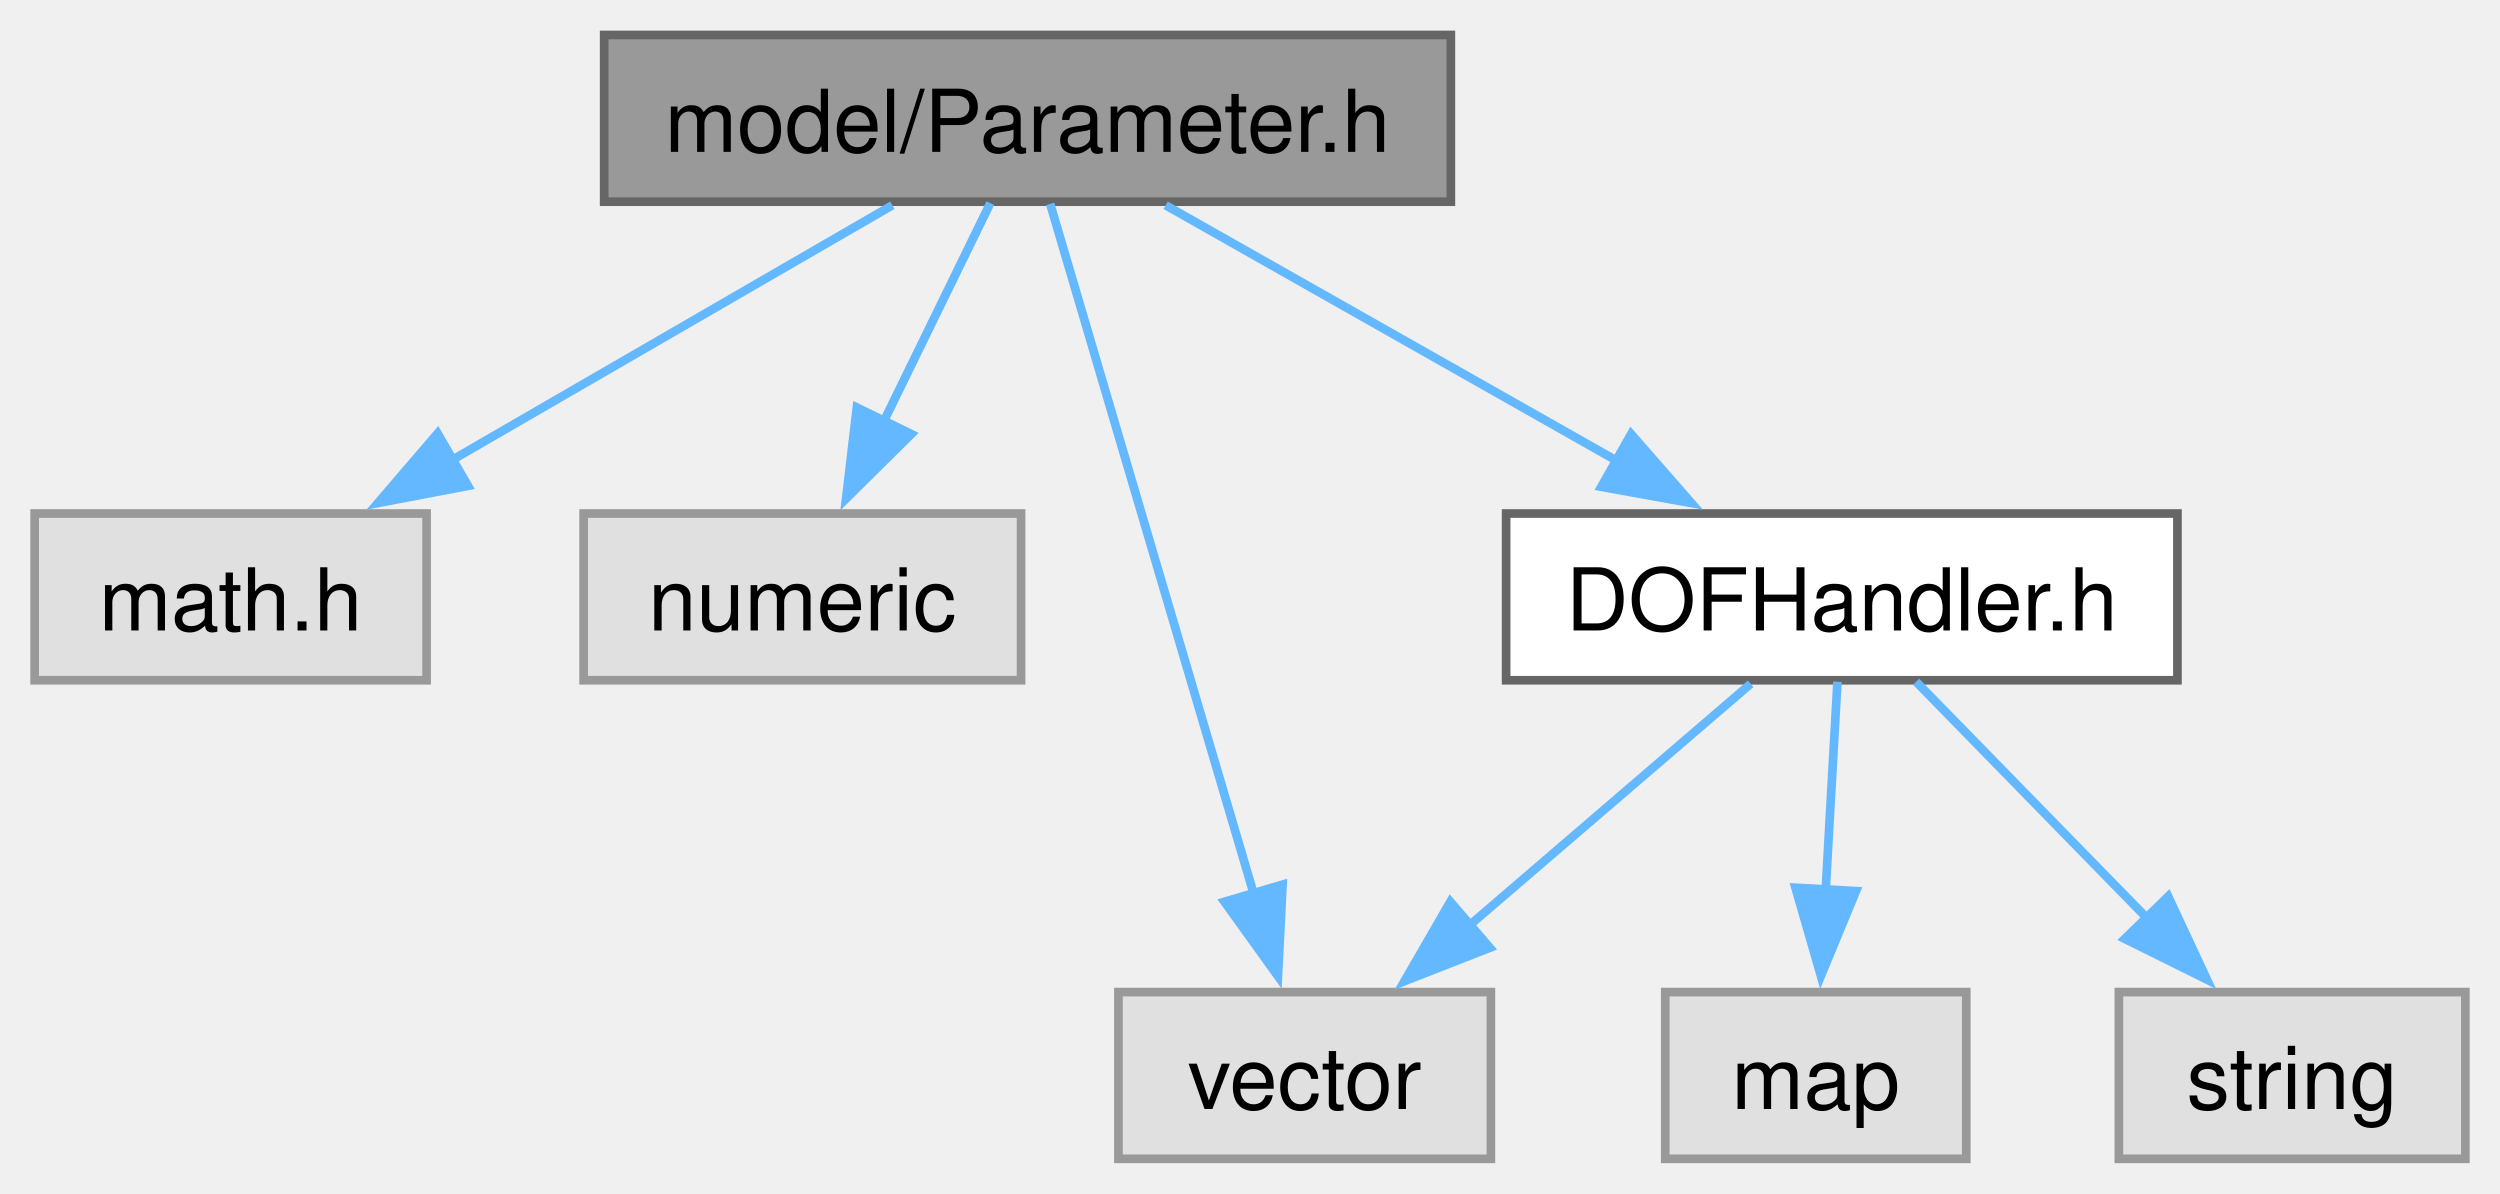
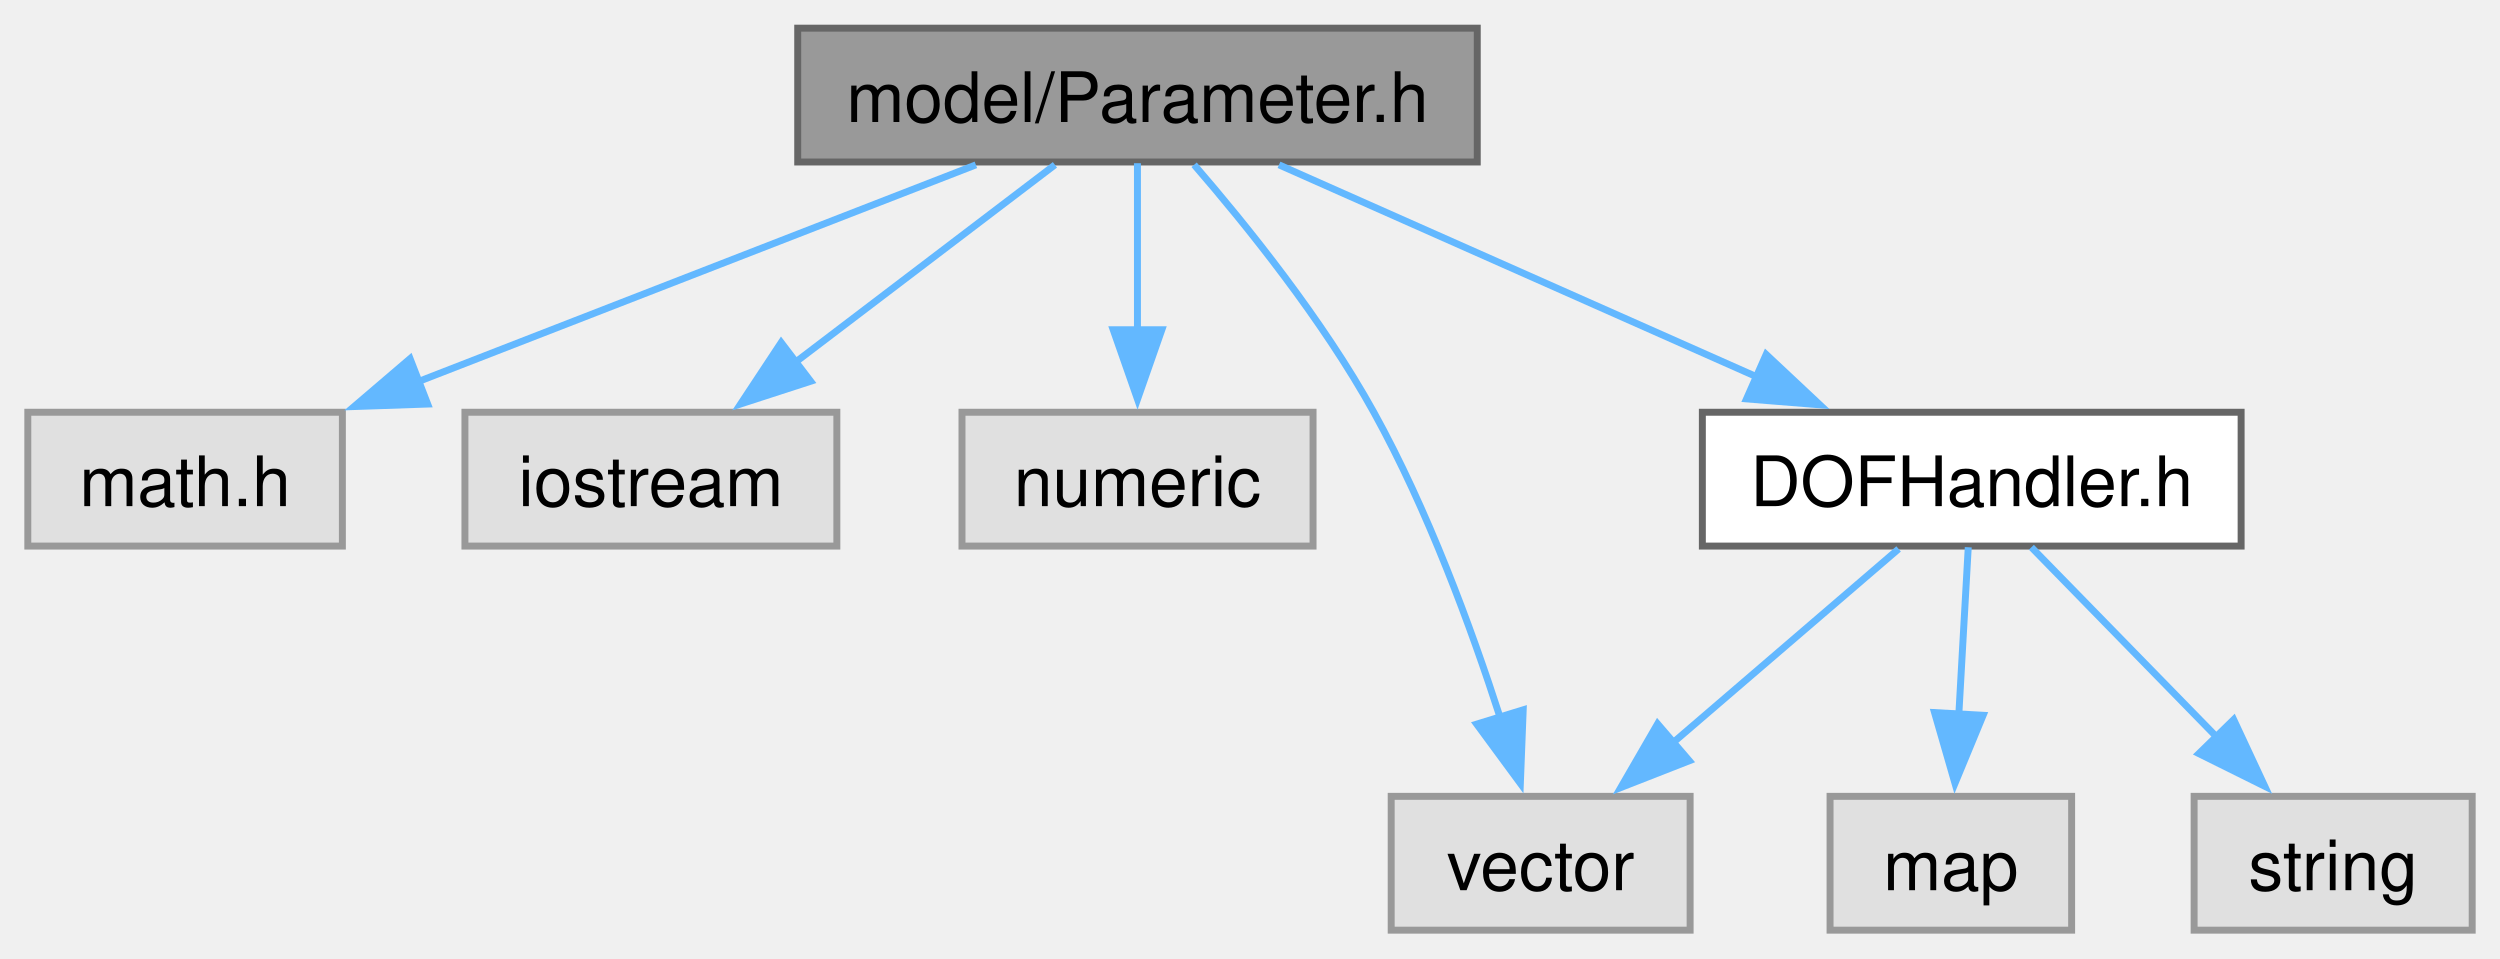
- <svg xmlns="http://www.w3.org/2000/svg" xmlns:xlink="http://www.w3.org/1999/xlink" width="289pt" height="138pt" viewBox="0.00 0.00 288.62 137.75">
+ <svg xmlns="http://www.w3.org/2000/svg" xmlns:xlink="http://www.w3.org/1999/xlink" width="360pt" height="138pt" viewBox="0.00 0.00 359.62 137.75">
  <g id="graph0" class="graph" transform="scale(1 1) rotate(0) translate(4 133.75)">
    <g id="Node000001" class="node">
      <g id="a_Node000001">
        <a xlink:title="model::Parameter source file">
-           <polygon fill="#999999" stroke="#666666" points="163.5,-129.75 65.75,-129.75 65.75,-110.5 163.5,-110.5 163.5,-129.75" />
-           <text text-anchor="middle" x="114.62" y="-116.25" font-family="Helvetica,sans-Serif" font-size="10.00">model/Parameter.h</text>
+           <polygon fill="#999999" stroke="#666666" points="208.5,-129.75 110.75,-129.75 110.75,-110.5 208.5,-110.5 208.5,-129.75" />
+           <text text-anchor="middle" x="159.62" y="-116.25" font-family="Helvetica,sans-Serif" font-size="10.00">model/Parameter.h</text>
        </a>
      </g>
    </g>
    <g id="Node000002" class="node">
      <g id="a_Node000002">
        <a xlink:title=" ">
          <polygon fill="#e0e0e0" stroke="#999999" points="45.25,-74.5 0,-74.5 0,-55.25 45.25,-55.25 45.25,-74.5" />
          <text text-anchor="middle" x="22.62" y="-61" font-family="Helvetica,sans-Serif" font-size="10.00">math.h</text>
        </a>
      </g>
    </g>
    <g id="edge1_Node000001_Node000002" class="edge">
      <g id="a_edge1_Node000001_Node000002">
        <a xlink:title=" ">
-           <path fill="none" stroke="#63b8ff" d="M99.02,-110.09C85.01,-101.98 64.19,-89.93 47.82,-80.46" />
-           <polygon fill="#63b8ff" stroke="#63b8ff" points="50.03,-77.69 39.62,-75.71 46.52,-83.75 50.03,-77.69" />
+           <path fill="none" stroke="#63b8ff" d="M136.38,-110.09C114.31,-101.51 80.87,-88.52 55.96,-78.83" />
+           <polygon fill="#63b8ff" stroke="#63b8ff" points="57.52,-75.68 46.93,-75.32 54.99,-82.21 57.52,-75.68" />
        </a>
      </g>
    </g>
    <g id="Node000003" class="node">
      <g id="a_Node000003">
        <a xlink:title=" ">
-           <polygon fill="#e0e0e0" stroke="#999999" points="113.88,-74.5 63.38,-74.5 63.38,-55.25 113.88,-55.25 113.88,-74.5" />
-           <text text-anchor="middle" x="88.62" y="-61" font-family="Helvetica,sans-Serif" font-size="10.00">numeric</text>
+           <polygon fill="#e0e0e0" stroke="#999999" points="116.38,-74.5 62.88,-74.5 62.88,-55.25 116.38,-55.25 116.38,-74.5" />
+           <text text-anchor="middle" x="89.62" y="-61" font-family="Helvetica,sans-Serif" font-size="10.00">iostream</text>
        </a>
      </g>
    </g>
    <g id="edge2_Node000001_Node000003" class="edge">
      <g id="a_edge2_Node000001_Node000003">
        <a xlink:title=" ">
-           <path fill="none" stroke="#63b8ff" d="M110.33,-110.33C107,-103.51 102.26,-93.81 98.06,-85.2" />
-           <polygon fill="#63b8ff" stroke="#63b8ff" points="101.21,-83.67 93.68,-76.22 94.92,-86.74 101.21,-83.67" />
+           <path fill="none" stroke="#63b8ff" d="M147.75,-110.09C137.53,-102.32 122.55,-90.92 110.36,-81.65" />
+           <polygon fill="#63b8ff" stroke="#63b8ff" points="112.61,-78.96 102.53,-75.69 108.37,-84.53 112.61,-78.96" />
        </a>
      </g>
    </g>
    <g id="Node000004" class="node">
      <g id="a_Node000004">
        <a xlink:title=" ">
-           <polygon fill="#e0e0e0" stroke="#999999" points="168.12,-19.25 125.12,-19.25 125.12,0 168.12,0 168.12,-19.25" />
-           <text text-anchor="middle" x="146.62" y="-5.75" font-family="Helvetica,sans-Serif" font-size="10.00">vector</text>
+           <polygon fill="#e0e0e0" stroke="#999999" points="184.88,-74.5 134.38,-74.5 134.38,-55.25 184.88,-55.25 184.88,-74.5" />
+           <text text-anchor="middle" x="159.62" y="-61" font-family="Helvetica,sans-Serif" font-size="10.00">numeric</text>
        </a>
      </g>
    </g>
    <g id="edge3_Node000001_Node000004" class="edge">
      <g id="a_edge3_Node000001_Node000004">
        <a xlink:title=" ">
-           <path fill="none" stroke="#63b8ff" d="M117.24,-110.25C122.35,-92.92 133.77,-54.23 140.77,-30.49" />
-           <polygon fill="#63b8ff" stroke="#63b8ff" points="144.07,-31.66 143.54,-21.08 137.36,-29.68 144.07,-31.66" />
+           <path fill="none" stroke="#63b8ff" d="M159.62,-110.33C159.62,-103.82 159.62,-94.67 159.62,-86.37" />
+           <polygon fill="#63b8ff" stroke="#63b8ff" points="163.13,-86.37 159.63,-76.37 156.13,-86.37 163.13,-86.37" />
        </a>
      </g>
    </g>
    <g id="Node000005" class="node">
      <g id="a_Node000005">
-         <a xlink:href="_d_o_f_handler_8h.html" target="_top" xlink:title="model::DOFHandler source file">
-           <polygon fill="white" stroke="#666666" points="247.38,-74.5 169.88,-74.5 169.88,-55.25 247.38,-55.25 247.38,-74.5" />
-           <text text-anchor="middle" x="208.62" y="-61" font-family="Helvetica,sans-Serif" font-size="10.00">DOFHandler.h</text>
+         <a xlink:title=" ">
+           <polygon fill="#e0e0e0" stroke="#999999" points="239.12,-19.25 196.12,-19.25 196.12,0 239.12,0 239.12,-19.25" />
+           <text text-anchor="middle" x="217.62" y="-5.75" font-family="Helvetica,sans-Serif" font-size="10.00">vector</text>
        </a>
      </g>
    </g>
    <g id="edge4_Node000001_Node000005" class="edge">
      <g id="a_edge4_Node000001_Node000005">
        <a xlink:title=" ">
-           <path fill="none" stroke="#63b8ff" d="M130.57,-110.09C144.89,-101.98 166.16,-89.93 182.88,-80.46" />
-           <polygon fill="#63b8ff" stroke="#63b8ff" points="184.31,-83.67 191.28,-75.7 180.86,-77.58 184.31,-83.67" />
-         </a>
-       </g>
-     </g>
-     <g id="edge7_Node000005_Node000004" class="edge">
-       <g id="a_edge7_Node000005_Node000004">
-         <a xlink:title=" ">
-           <path fill="none" stroke="#63b8ff" d="M198.11,-54.84C189.24,-47.22 176.31,-36.12 165.64,-26.95" />
-           <polygon fill="#63b8ff" stroke="#63b8ff" points="168,-24.37 158.14,-20.51 163.44,-29.68 168,-24.37" />
+           <path fill="none" stroke="#63b8ff" d="M167.77,-110.1C175.25,-101.46 186.27,-87.8 193.62,-74.5 201.36,-60.52 207.61,-43.54 211.79,-30.6" />
+           <polygon fill="#63b8ff" stroke="#63b8ff" points="215.11,-31.7 214.7,-21.11 208.42,-29.64 215.11,-31.7" />
        </a>
      </g>
    </g>
    <g id="Node000006" class="node">
      <g id="a_Node000006">
-         <a xlink:title=" ">
-           <polygon fill="#e0e0e0" stroke="#999999" points="223,-19.25 188.25,-19.25 188.25,0 223,0 223,-19.25" />
-           <text text-anchor="middle" x="205.62" y="-5.75" font-family="Helvetica,sans-Serif" font-size="10.00">map</text>
+         <a xlink:href="_d_o_f_handler_8h.html" target="_top" xlink:title="model::DOFHandler source file">
+           <polygon fill="white" stroke="#666666" points="318.38,-74.5 240.88,-74.5 240.88,-55.25 318.38,-55.25 318.38,-74.5" />
+           <text text-anchor="middle" x="279.62" y="-61" font-family="Helvetica,sans-Serif" font-size="10.00">DOFHandler.h</text>
        </a>
      </g>
    </g>
-     <g id="edge5_Node000005_Node000006" class="edge">
-       <g id="a_edge5_Node000005_Node000006">
+     <g id="edge5_Node000001_Node000006" class="edge">
+       <g id="a_edge5_Node000001_Node000006">
        <a xlink:title=" ">
-           <path fill="none" stroke="#63b8ff" d="M208.13,-55.08C207.76,-48.49 207.24,-39.21 206.76,-30.82" />
-           <polygon fill="#63b8ff" stroke="#63b8ff" points="210.27,-30.91 206.22,-21.12 203.28,-31.3 210.27,-30.91" />
+           <path fill="none" stroke="#63b8ff" d="M179.98,-110.09C198.86,-101.72 227.21,-89.13 248.85,-79.53" />
+           <polygon fill="#63b8ff" stroke="#63b8ff" points="250.06,-82.82 257.79,-75.57 247.23,-76.42 250.06,-82.82" />
+         </a>
+       </g>
+     </g>
+     <g id="edge8_Node000006_Node000005" class="edge">
+       <g id="a_edge8_Node000006_Node000005">
+         <a xlink:title=" ">
+           <path fill="none" stroke="#63b8ff" d="M269.11,-54.84C260.24,-47.22 247.31,-36.12 236.64,-26.95" />
+           <polygon fill="#63b8ff" stroke="#63b8ff" points="239,-24.37 229.14,-20.51 234.44,-29.68 239,-24.37" />
        </a>
      </g>
    </g>
    <g id="Node000007" class="node">
      <g id="a_Node000007">
        <a xlink:title=" ">
-           <polygon fill="#e0e0e0" stroke="#999999" points="280.62,-19.25 240.62,-19.25 240.62,0 280.62,0 280.62,-19.25" />
-           <text text-anchor="middle" x="260.62" y="-5.75" font-family="Helvetica,sans-Serif" font-size="10.00">string</text>
+           <polygon fill="#e0e0e0" stroke="#999999" points="294,-19.25 259.25,-19.25 259.25,0 294,0 294,-19.25" />
+           <text text-anchor="middle" x="276.62" y="-5.75" font-family="Helvetica,sans-Serif" font-size="10.00">map</text>
        </a>
      </g>
    </g>
-     <g id="edge6_Node000005_Node000007" class="edge">
-       <g id="a_edge6_Node000005_Node000007">
+     <g id="edge6_Node000006_Node000007" class="edge">
+       <g id="a_edge6_Node000006_Node000007">
        <a xlink:title=" ">
-           <path fill="none" stroke="#63b8ff" d="M217.21,-55.08C224.47,-47.65 235.08,-36.79 243.99,-27.66" />
-           <polygon fill="#63b8ff" stroke="#63b8ff" points="246.31,-30.29 250.79,-20.69 241.3,-25.4 246.31,-30.29" />
+           <path fill="none" stroke="#63b8ff" d="M279.13,-55.08C278.76,-48.49 278.24,-39.21 277.76,-30.82" />
+           <polygon fill="#63b8ff" stroke="#63b8ff" points="281.27,-30.91 277.22,-21.12 274.28,-31.3 281.27,-30.91" />
+         </a>
+       </g>
+     </g>
+     <g id="Node000008" class="node">
+       <g id="a_Node000008">
+         <a xlink:title=" ">
+           <polygon fill="#e0e0e0" stroke="#999999" points="351.62,-19.25 311.62,-19.25 311.62,0 351.62,0 351.62,-19.25" />
+           <text text-anchor="middle" x="331.62" y="-5.75" font-family="Helvetica,sans-Serif" font-size="10.00">string</text>
+         </a>
+       </g>
+     </g>
+     <g id="edge7_Node000006_Node000008" class="edge">
+       <g id="a_edge7_Node000006_Node000008">
+         <a xlink:title=" ">
+           <path fill="none" stroke="#63b8ff" d="M288.21,-55.08C295.47,-47.65 306.08,-36.79 314.99,-27.66" />
+           <polygon fill="#63b8ff" stroke="#63b8ff" points="317.31,-30.29 321.79,-20.69 312.3,-25.4 317.31,-30.29" />
        </a>
      </g>
    </g>
  </g>
</svg>
